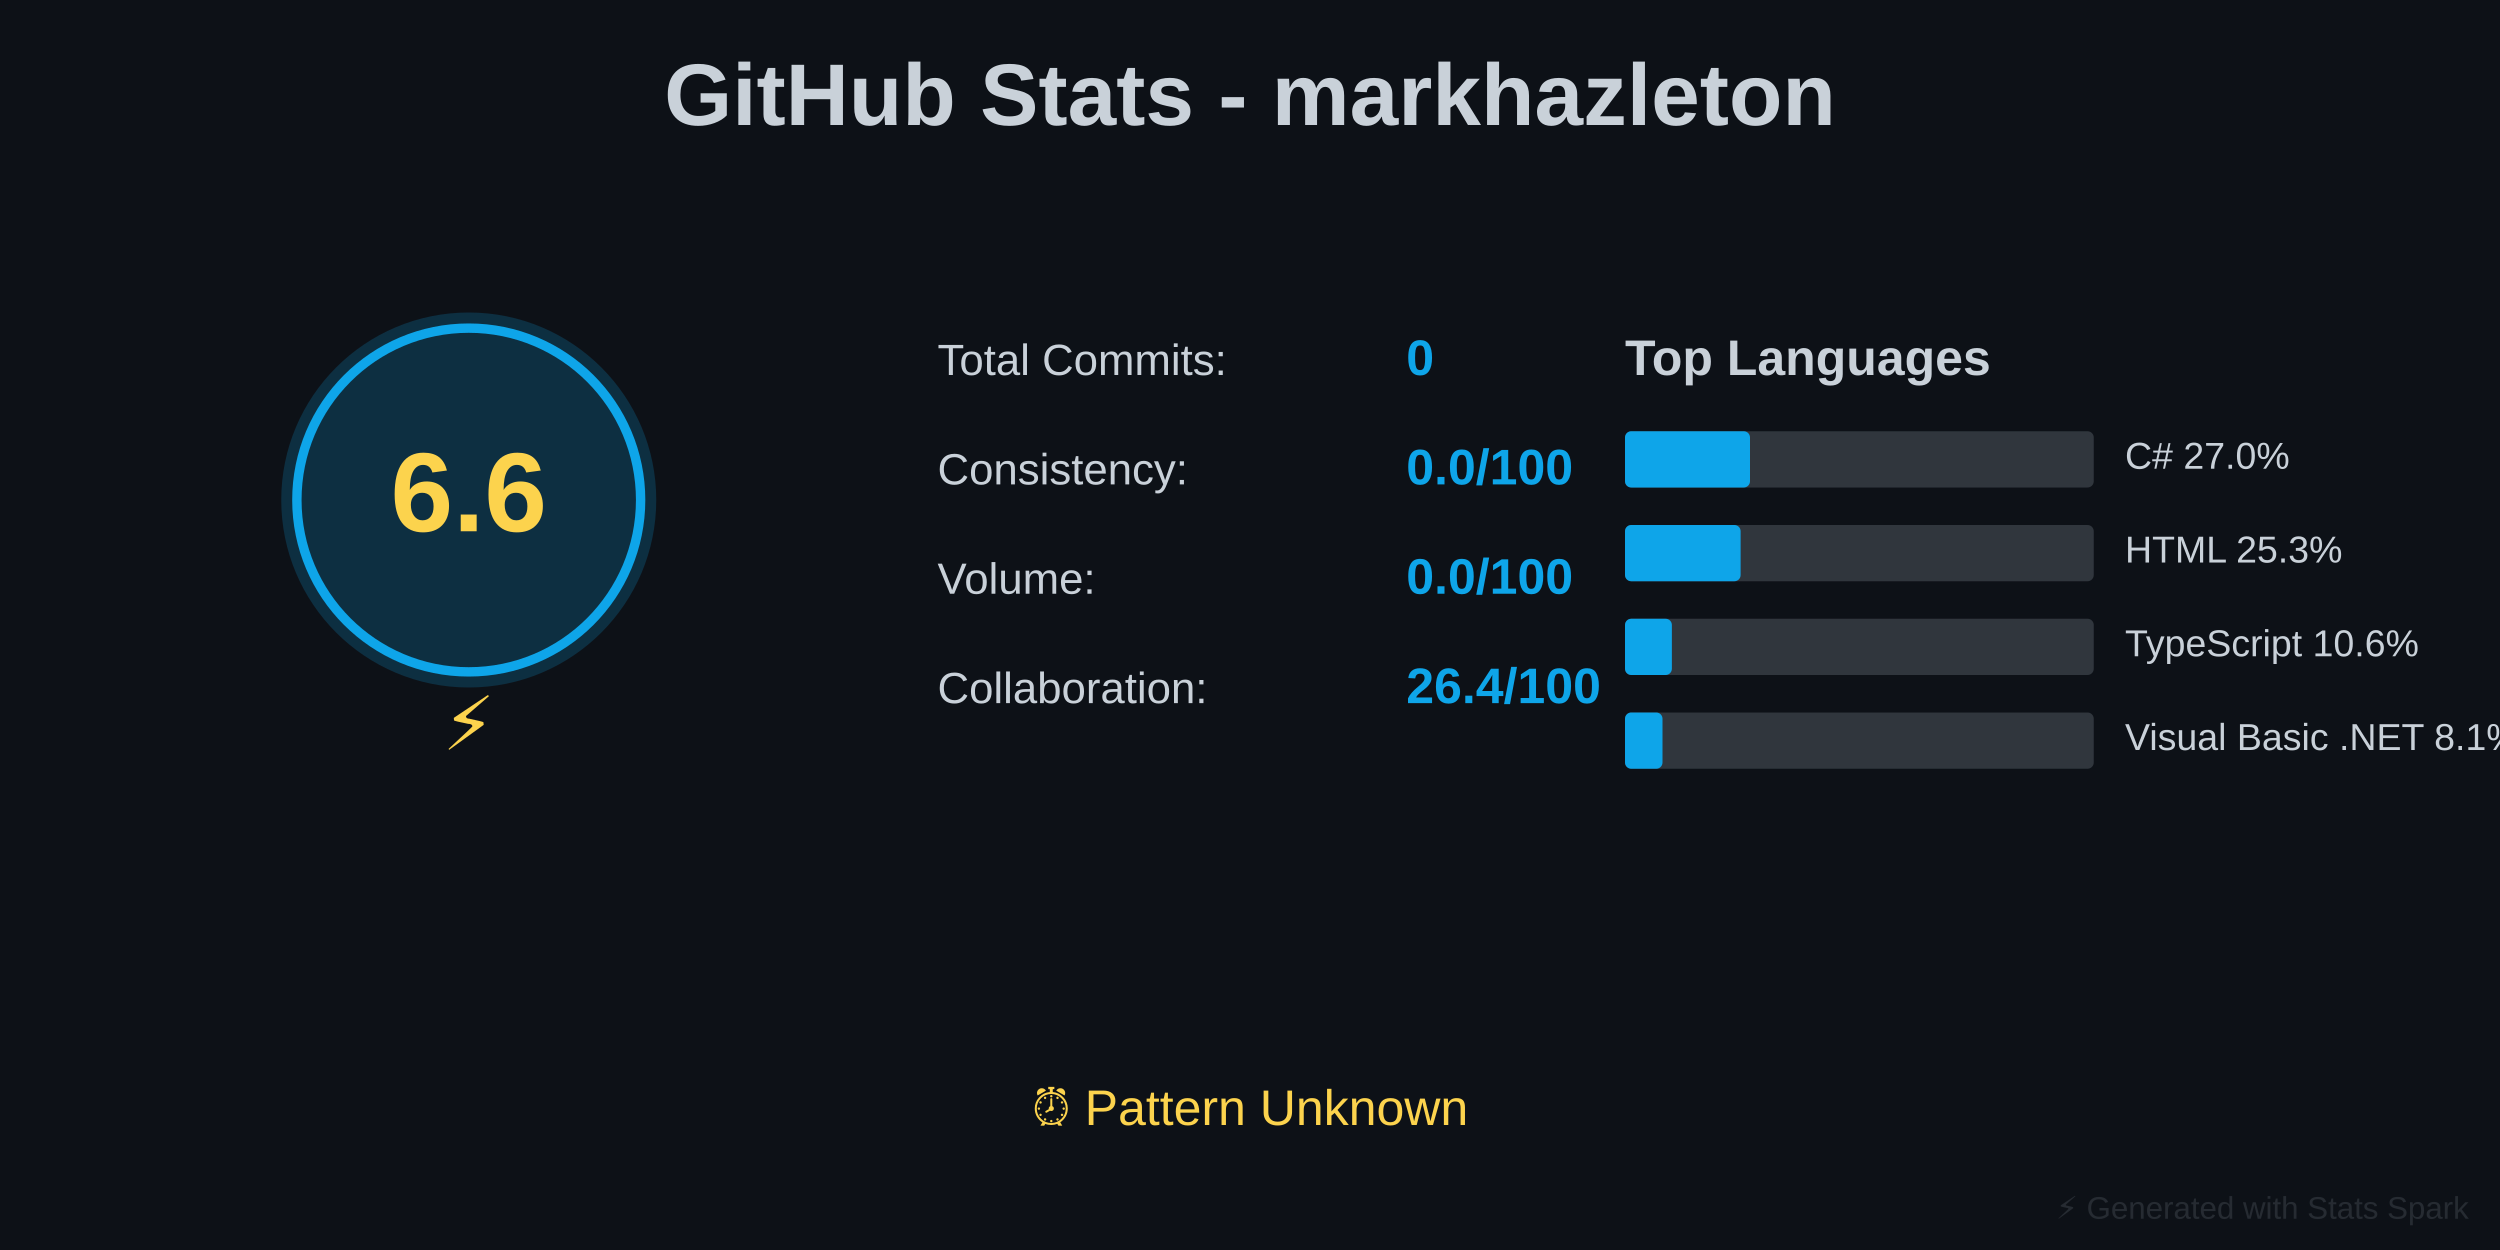
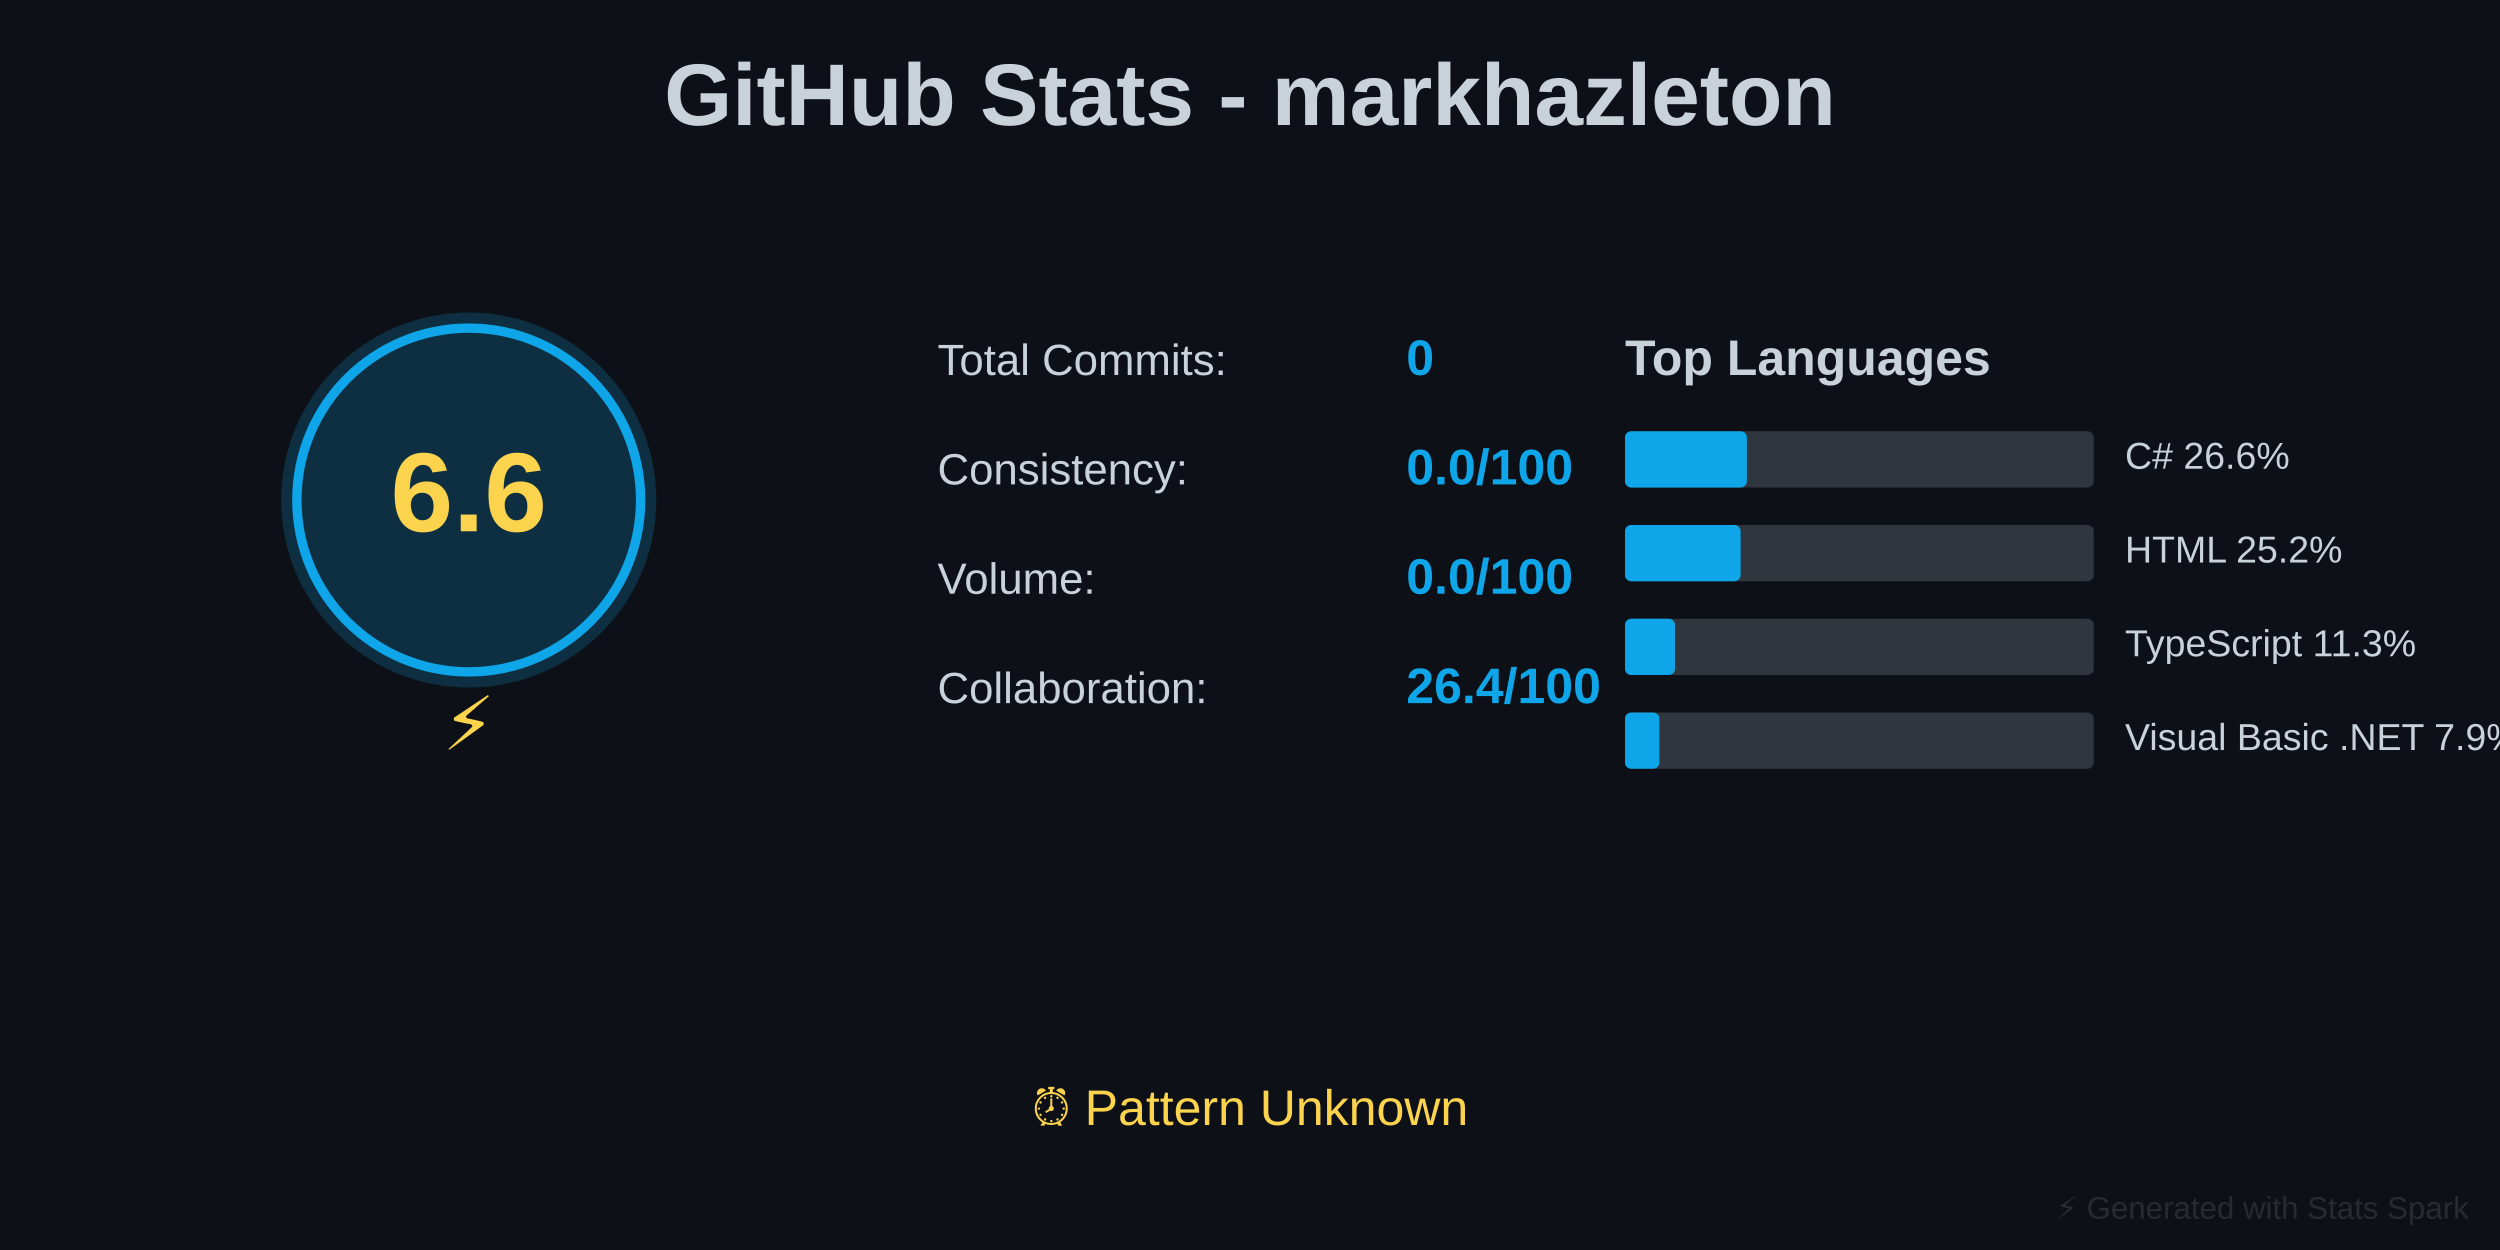
<svg xmlns="http://www.w3.org/2000/svg" baseProfile="full" height="400" version="1.1" width="800">
  <defs />
  <rect fill="#0D1117" height="400" width="800" x="0" y="0" />
  <text fill="#C9D1D9" font-family="Arial, sans-serif" font-size="28px" font-weight="bold" text-anchor="middle" x="400" y="40">GitHub Stats - markhazleton</text>
  <circle cx="150" cy="160" fill="#0EA5E9" opacity="0.2" r="60" />
  <circle cx="150" cy="160" fill="none" r="55" stroke="#0EA5E9" stroke-width="3" />
  <text fill="#FCD34D" font-family="Arial, sans-serif" font-size="36px" font-weight="bold" text-anchor="middle" x="150" y="170">6.6</text>
  <text fill="#FCD34D" font-family="Arial, sans-serif" font-size="24px" text-anchor="middle" x="150" y="240">⚡</text>
  <text fill="#C9D1D9" font-family="Arial, sans-serif" font-size="14px" x="300" y="120">Total Commits:</text>
  <text fill="#0EA5E9" font-family="Arial, sans-serif" font-size="16px" font-weight="bold" x="450" y="120">0</text>
  <text fill="#C9D1D9" font-family="Arial, sans-serif" font-size="14px" x="300" y="155">Consistency:</text>
  <text fill="#0EA5E9" font-family="Arial, sans-serif" font-size="16px" font-weight="bold" x="450" y="155">0.0/100</text>
  <text fill="#C9D1D9" font-family="Arial, sans-serif" font-size="14px" x="300" y="190">Volume:</text>
  <text fill="#0EA5E9" font-family="Arial, sans-serif" font-size="16px" font-weight="bold" x="450" y="190">0.0/100</text>
  <text fill="#C9D1D9" font-family="Arial, sans-serif" font-size="14px" x="300" y="225">Collaboration:</text>
  <text fill="#0EA5E9" font-family="Arial, sans-serif" font-size="16px" font-weight="bold" x="450" y="225">26.4/100</text>
  <text fill="#C9D1D9" font-family="Arial, sans-serif" font-size="16px" font-weight="bold" x="520" y="120">Top Languages</text>
  <rect fill="#30363D" height="18" rx="2" width="150" x="520" y="138" />
-   <rect fill="#0EA5E9" height="18" rx="2" width="40" x="520" y="138" />
-   <text fill="#C9D1D9" font-family="Arial, sans-serif" font-size="12px" x="680" y="150">C# 27.0%</text>
+   <rect fill="#0EA5E9" height="18" rx="2" width="39" x="520" y="138" />
+   <text fill="#C9D1D9" font-family="Arial, sans-serif" font-size="12px" x="680" y="150">C# 26.6%</text>
  <rect fill="#30363D" height="18" rx="2" width="150" x="520" y="168" />
  <rect fill="#0EA5E9" height="18" rx="2" width="37" x="520" y="168" />
-   <text fill="#C9D1D9" font-family="Arial, sans-serif" font-size="12px" x="680" y="180">HTML 25.3%</text>
+   <text fill="#C9D1D9" font-family="Arial, sans-serif" font-size="12px" x="680" y="180">HTML 25.2%</text>
  <rect fill="#30363D" height="18" rx="2" width="150" x="520" y="198" />
-   <rect fill="#0EA5E9" height="18" rx="2" width="15" x="520" y="198" />
-   <text fill="#C9D1D9" font-family="Arial, sans-serif" font-size="12px" x="680" y="210">TypeScript 10.6%</text>
+   <rect fill="#0EA5E9" height="18" rx="2" width="16" x="520" y="198" />
+   <text fill="#C9D1D9" font-family="Arial, sans-serif" font-size="12px" x="680" y="210">TypeScript 11.3%</text>
  <rect fill="#30363D" height="18" rx="2" width="150" x="520" y="228" />
-   <rect fill="#0EA5E9" height="18" rx="2" width="12" x="520" y="228" />
-   <text fill="#C9D1D9" font-family="Arial, sans-serif" font-size="12px" x="680" y="240">Visual Basic .NET 8.1%</text>
+   <rect fill="#0EA5E9" height="18" rx="2" width="11" x="520" y="228" />
+   <text fill="#C9D1D9" font-family="Arial, sans-serif" font-size="12px" x="680" y="240">Visual Basic .NET 7.9%</text>
  <text fill="#FCD34D" font-family="Arial, sans-serif" font-size="16px" text-anchor="middle" x="400" y="360">⏰ Pattern Unknown</text>
  <text fill="#30363D" font-family="Arial, sans-serif" font-size="10px" opacity="0.7" text-anchor="end" x="790" y="390">⚡ Generated with Stats Spark</text>
</svg>
